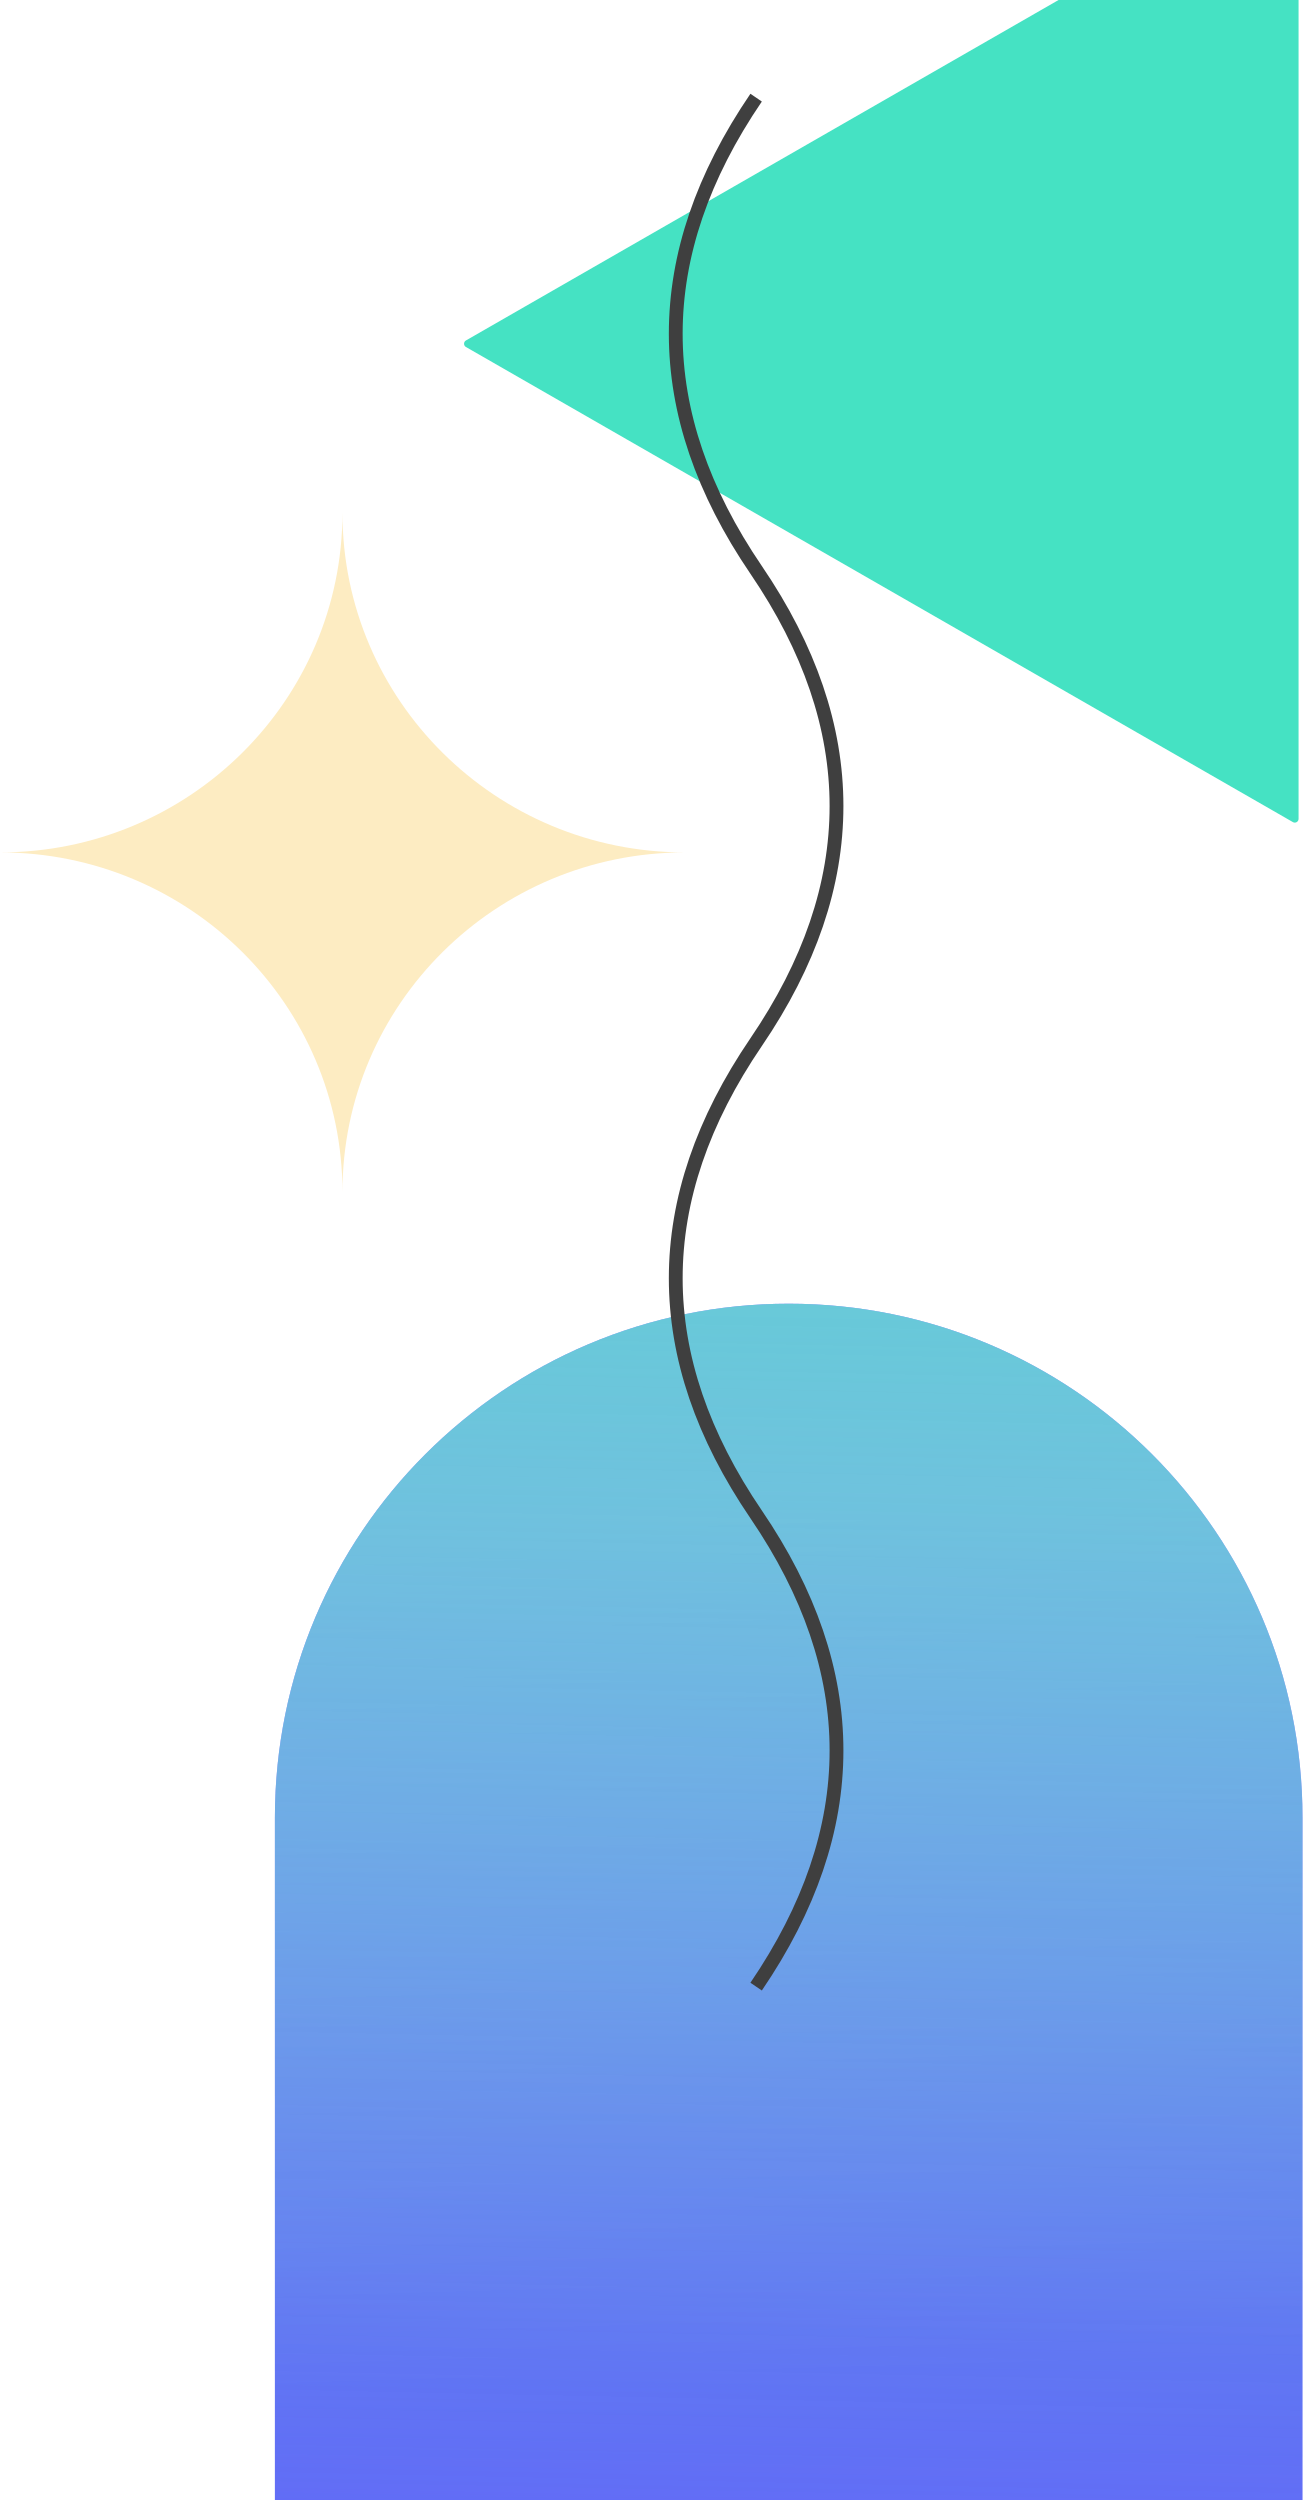
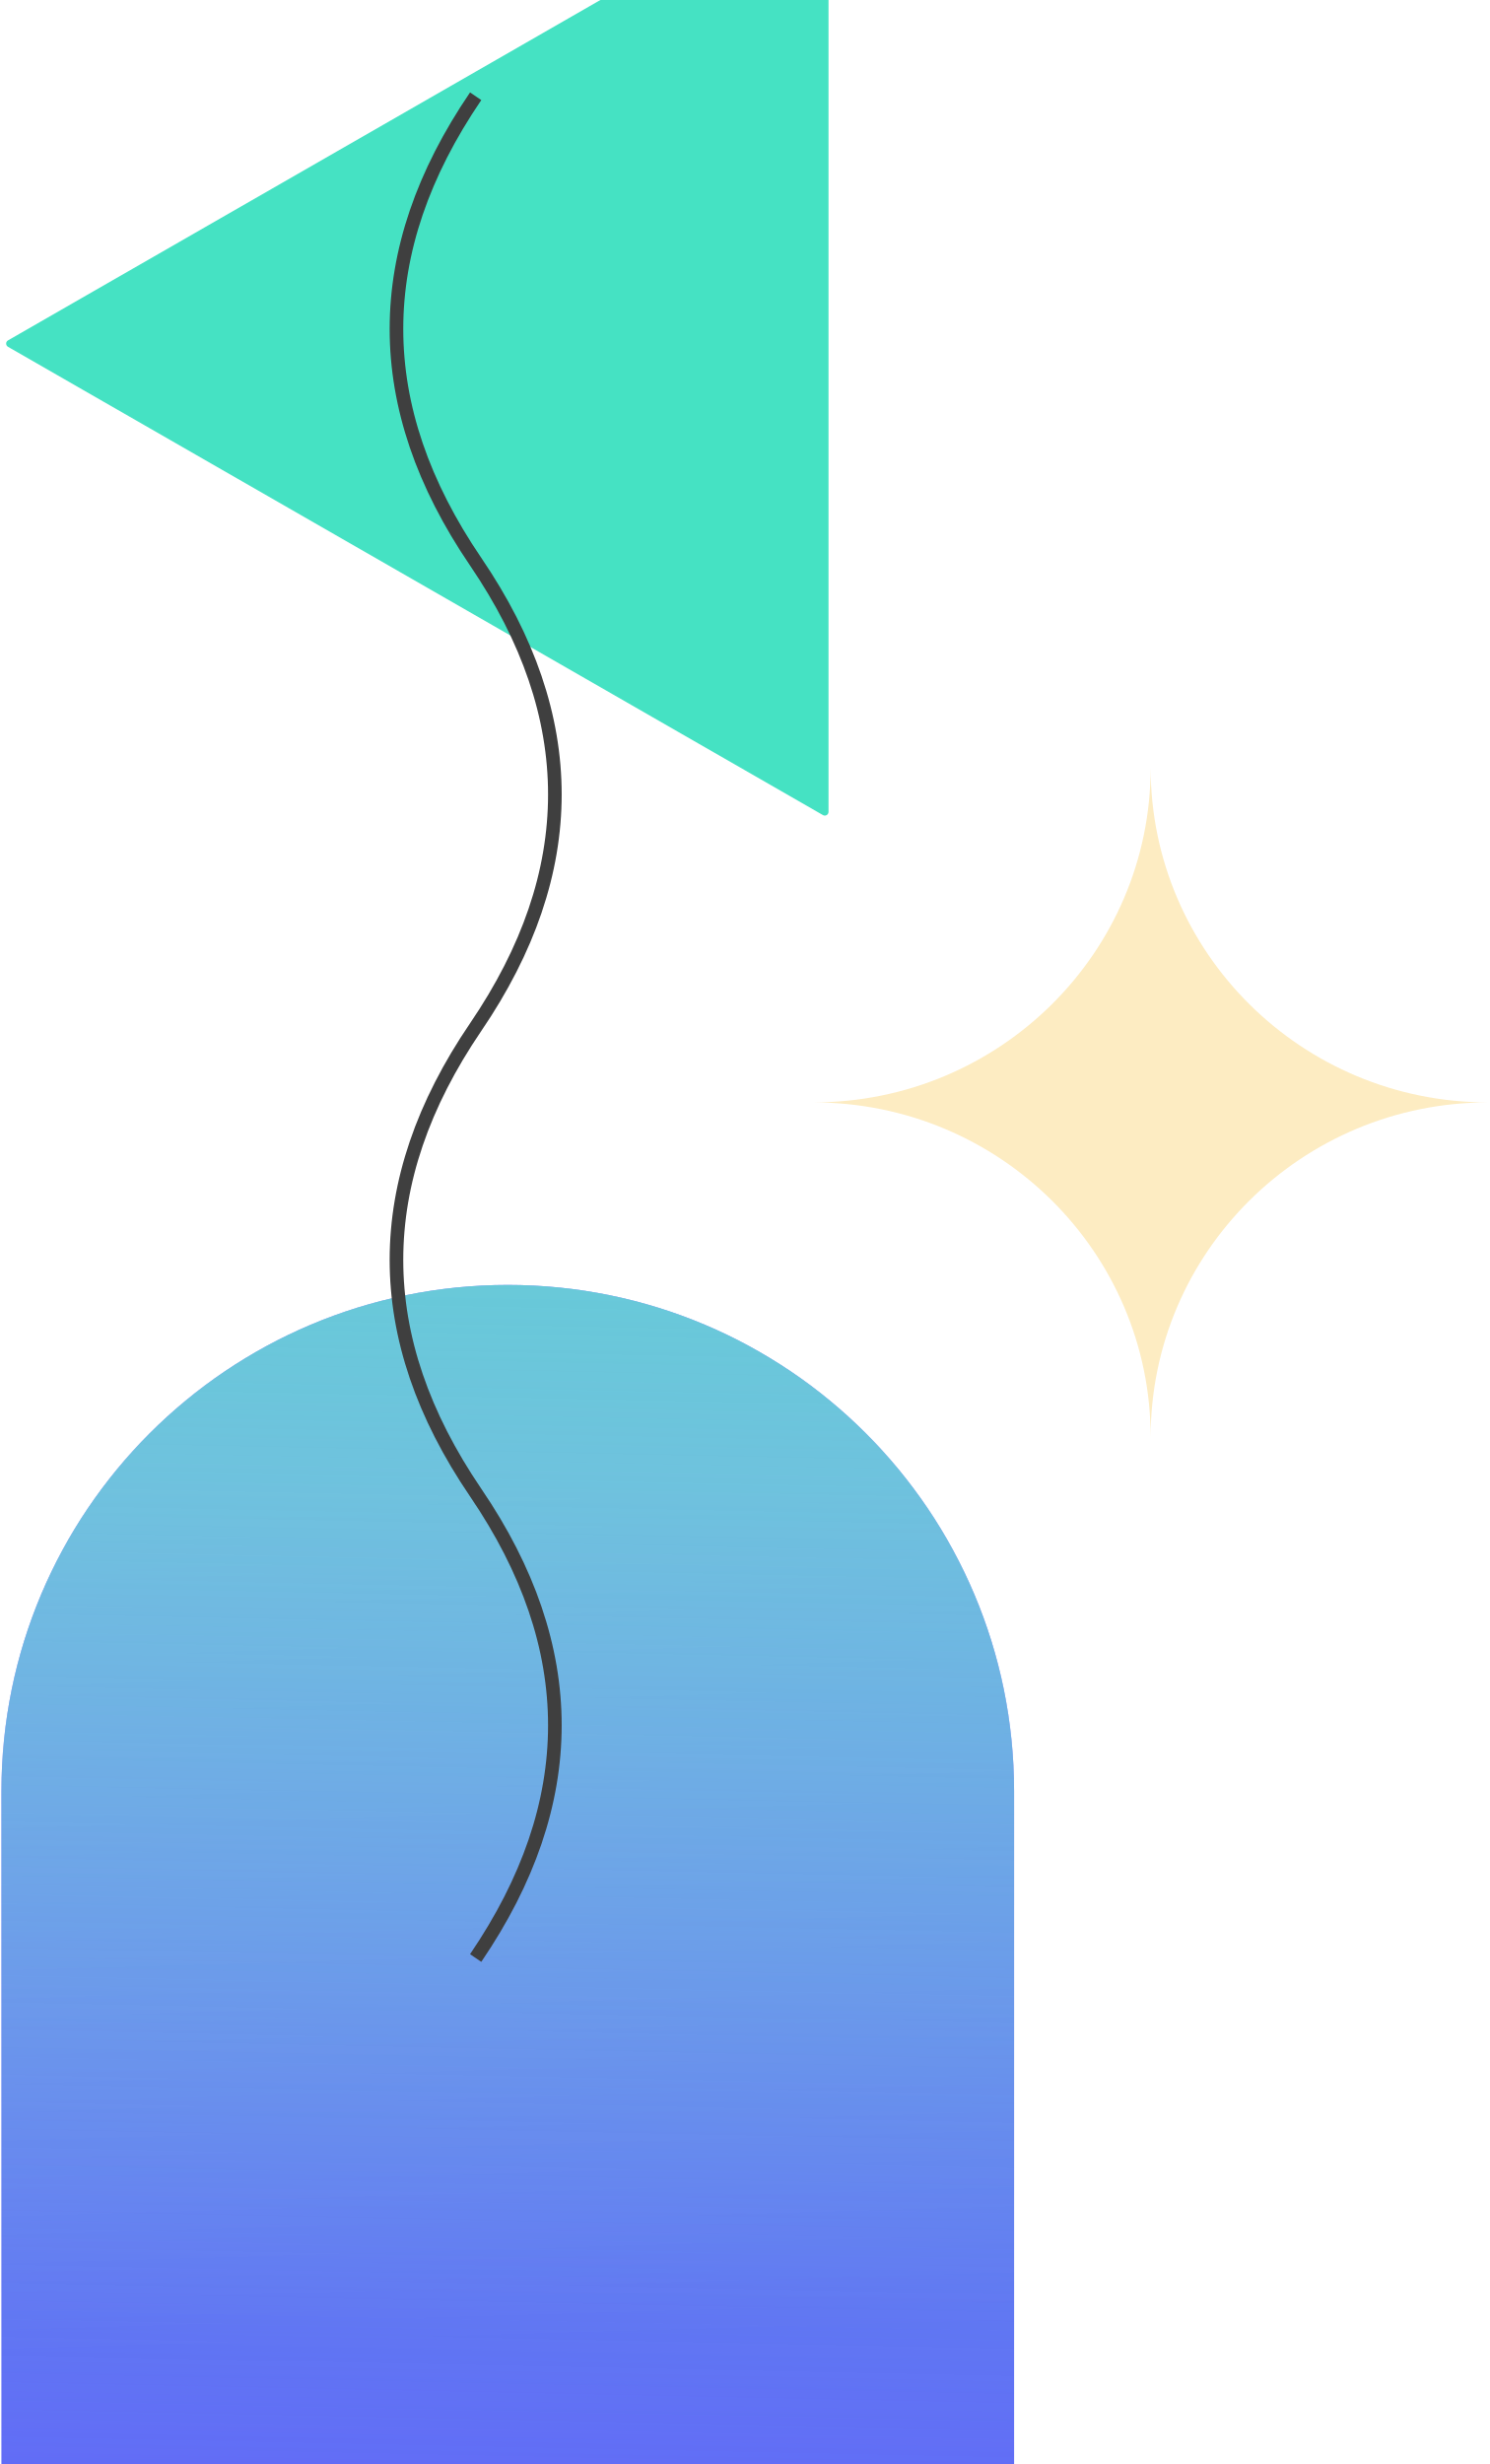
- <svg xmlns="http://www.w3.org/2000/svg" width="534" height="1024" viewBox="0 0 534 1024" fill="none">
-   <path d="M323.051 534C206.821 534 112.598 628.223 112.598 744.453L112.598 1100.11L533.504 1100.11L533.504 744.453C533.504 628.223 439.281 534 323.051 534Z" fill="#6557FF" />
-   <path d="M323.051 534C206.821 534 112.598 628.223 112.598 744.453L112.598 1100.11L533.504 1100.11L533.504 744.453C533.504 628.223 439.281 534 323.051 534Z" fill="url(#paint0_linear_0_1)" fill-opacity="0.35" />
-   <path d="M323.051 534C206.821 534 112.598 628.223 112.598 744.453L112.598 1100.11L533.504 1100.11L533.504 744.453C533.504 628.223 439.281 534 323.051 534Z" fill="url(#paint1_linear_0_1)" fill-opacity="0.75" />
-   <path d="M190.847 139.456C189.815 140.049 189.815 141.538 190.847 142.131L529.582 336.74C530.61 337.331 531.893 336.589 531.893 335.403L531.892 -53.816C531.892 -55.002 530.61 -55.745 529.582 -55.154L190.847 139.456Z" fill="#45E2C3" />
-   <path d="M309.709 40C265.809 104.477 265.809 168.954 309.709 233.431C353.608 297.907 353.608 362.384 309.709 426.861C265.809 491.338 265.809 555.815 309.709 620.292C353.608 684.768 353.608 749.245 309.709 813.722" stroke="#3F3F3F" stroke-width="5.657" />
-   <path d="M6.0822e-06 349.145C77.467 349.145 140.267 286.848 140.267 210C140.267 286.848 203.066 349.145 280.534 349.145C203.066 349.145 140.267 411.441 140.267 488.289C140.267 411.441 77.467 349.145 6.0822e-06 349.145Z" fill="#FDECC2" />
+ <svg xmlns="http://www.w3.org/2000/svg" width="619" height="1024" viewBox="0 0 619 1024" fill="none">
+   <path d="M211.051 534C94.821 534 0.598 628.223 0.598 744.453L0.598 1100.11L421.504 1100.11L421.504 744.453C421.504 628.223 327.281 534 211.051 534V534Z" fill="#6557FF" />
+   <path d="M211.051 534C94.821 534 0.598 628.223 0.598 744.453L0.598 1100.11L421.504 1100.11L421.504 744.453C421.504 628.223 327.281 534 211.051 534V534Z" fill="url(#paint0_linear_0_1)" fill-opacity="0.35" />
+   <path d="M211.051 534C94.821 534 0.598 628.223 0.598 744.453L0.598 1100.11L421.504 1100.11L421.504 744.453C421.504 628.223 327.281 534 211.051 534V534Z" fill="url(#paint1_linear_0_1)" fill-opacity="0.75" />
+   <path d="M3.328 141.456C2.296 142.049 2.296 143.538 3.328 144.131L342.062 338.74C343.09 339.331 344.373 338.589 344.373 337.403L344.373 -51.816C344.373 -53.002 343.09 -53.745 342.062 -53.154L3.328 141.456Z" fill="#45E2C3" />
+   <path d="M197.709 40C153.809 104.477 153.809 168.954 197.709 233.431C241.608 297.907 241.608 362.384 197.709 426.861C153.809 491.338 153.809 555.815 197.709 620.292C241.608 684.768 241.608 749.245 197.709 813.722" stroke="#3F3F3F" stroke-width="5.657" />
+   <path d="M338 458.145C415.467 458.145 478.267 395.848 478.267 319C478.267 395.848 541.066 458.145 618.534 458.145C541.066 458.145 478.267 520.441 478.267 597.289C478.267 520.441 415.467 458.145 338 458.145Z" fill="#FDECC2" />
  <defs>
-     <linearGradient id="paint0_linear_0_1" x1="370.665" y1="619.681" x2="380.803" y2="970.349" gradientUnits="userSpaceOnUse">
+     <linearGradient id="paint0_linear_0_1" x1="258.665" y1="619.681" x2="268.803" y2="970.349" gradientUnits="userSpaceOnUse">
      <stop stop-color="white" />
      <stop offset="1" stop-color="white" stop-opacity="0" />
    </linearGradient>
-     <linearGradient id="paint1_linear_0_1" x1="71.1" y1="452.492" x2="56.282" y2="1171.24" gradientUnits="userSpaceOnUse">
+     <linearGradient id="paint1_linear_0_1" x1="-40.9" y1="452.492" x2="-55.718" y2="1171.24" gradientUnits="userSpaceOnUse">
      <stop stop-color="#4FE4C6" />
      <stop offset="1" stop-color="#4FE4C6" stop-opacity="0" />
    </linearGradient>
  </defs>
</svg>
